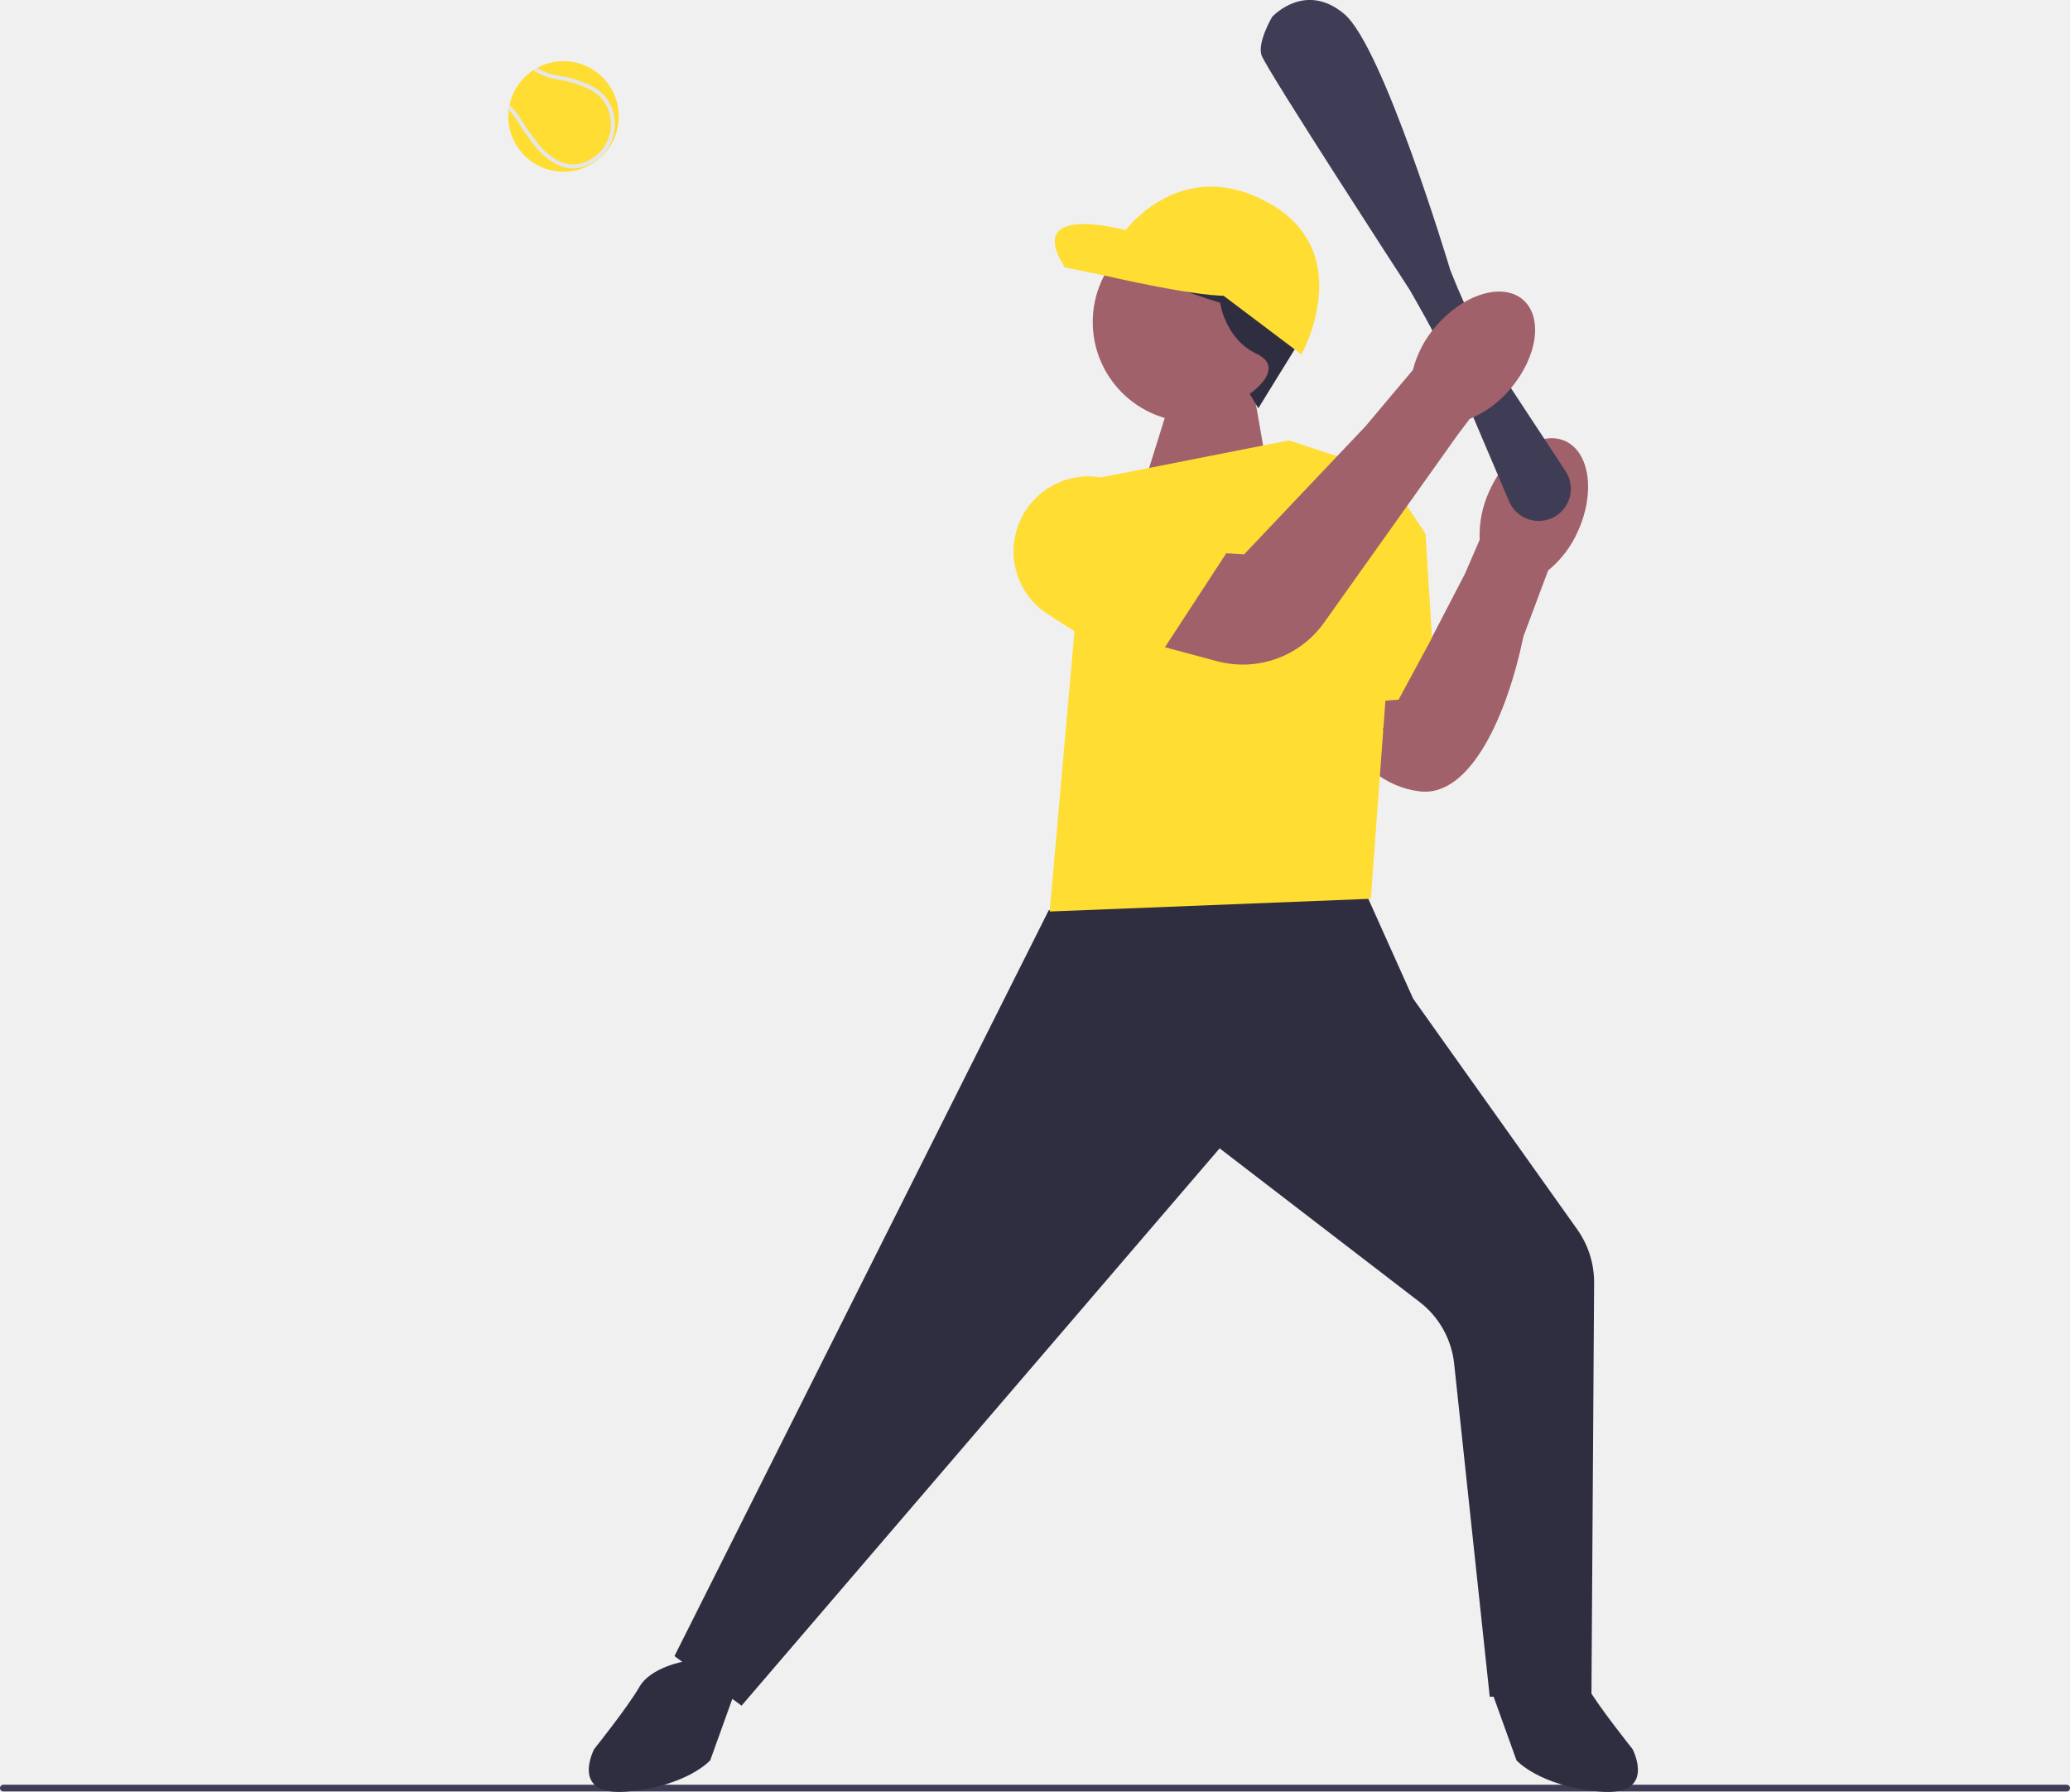
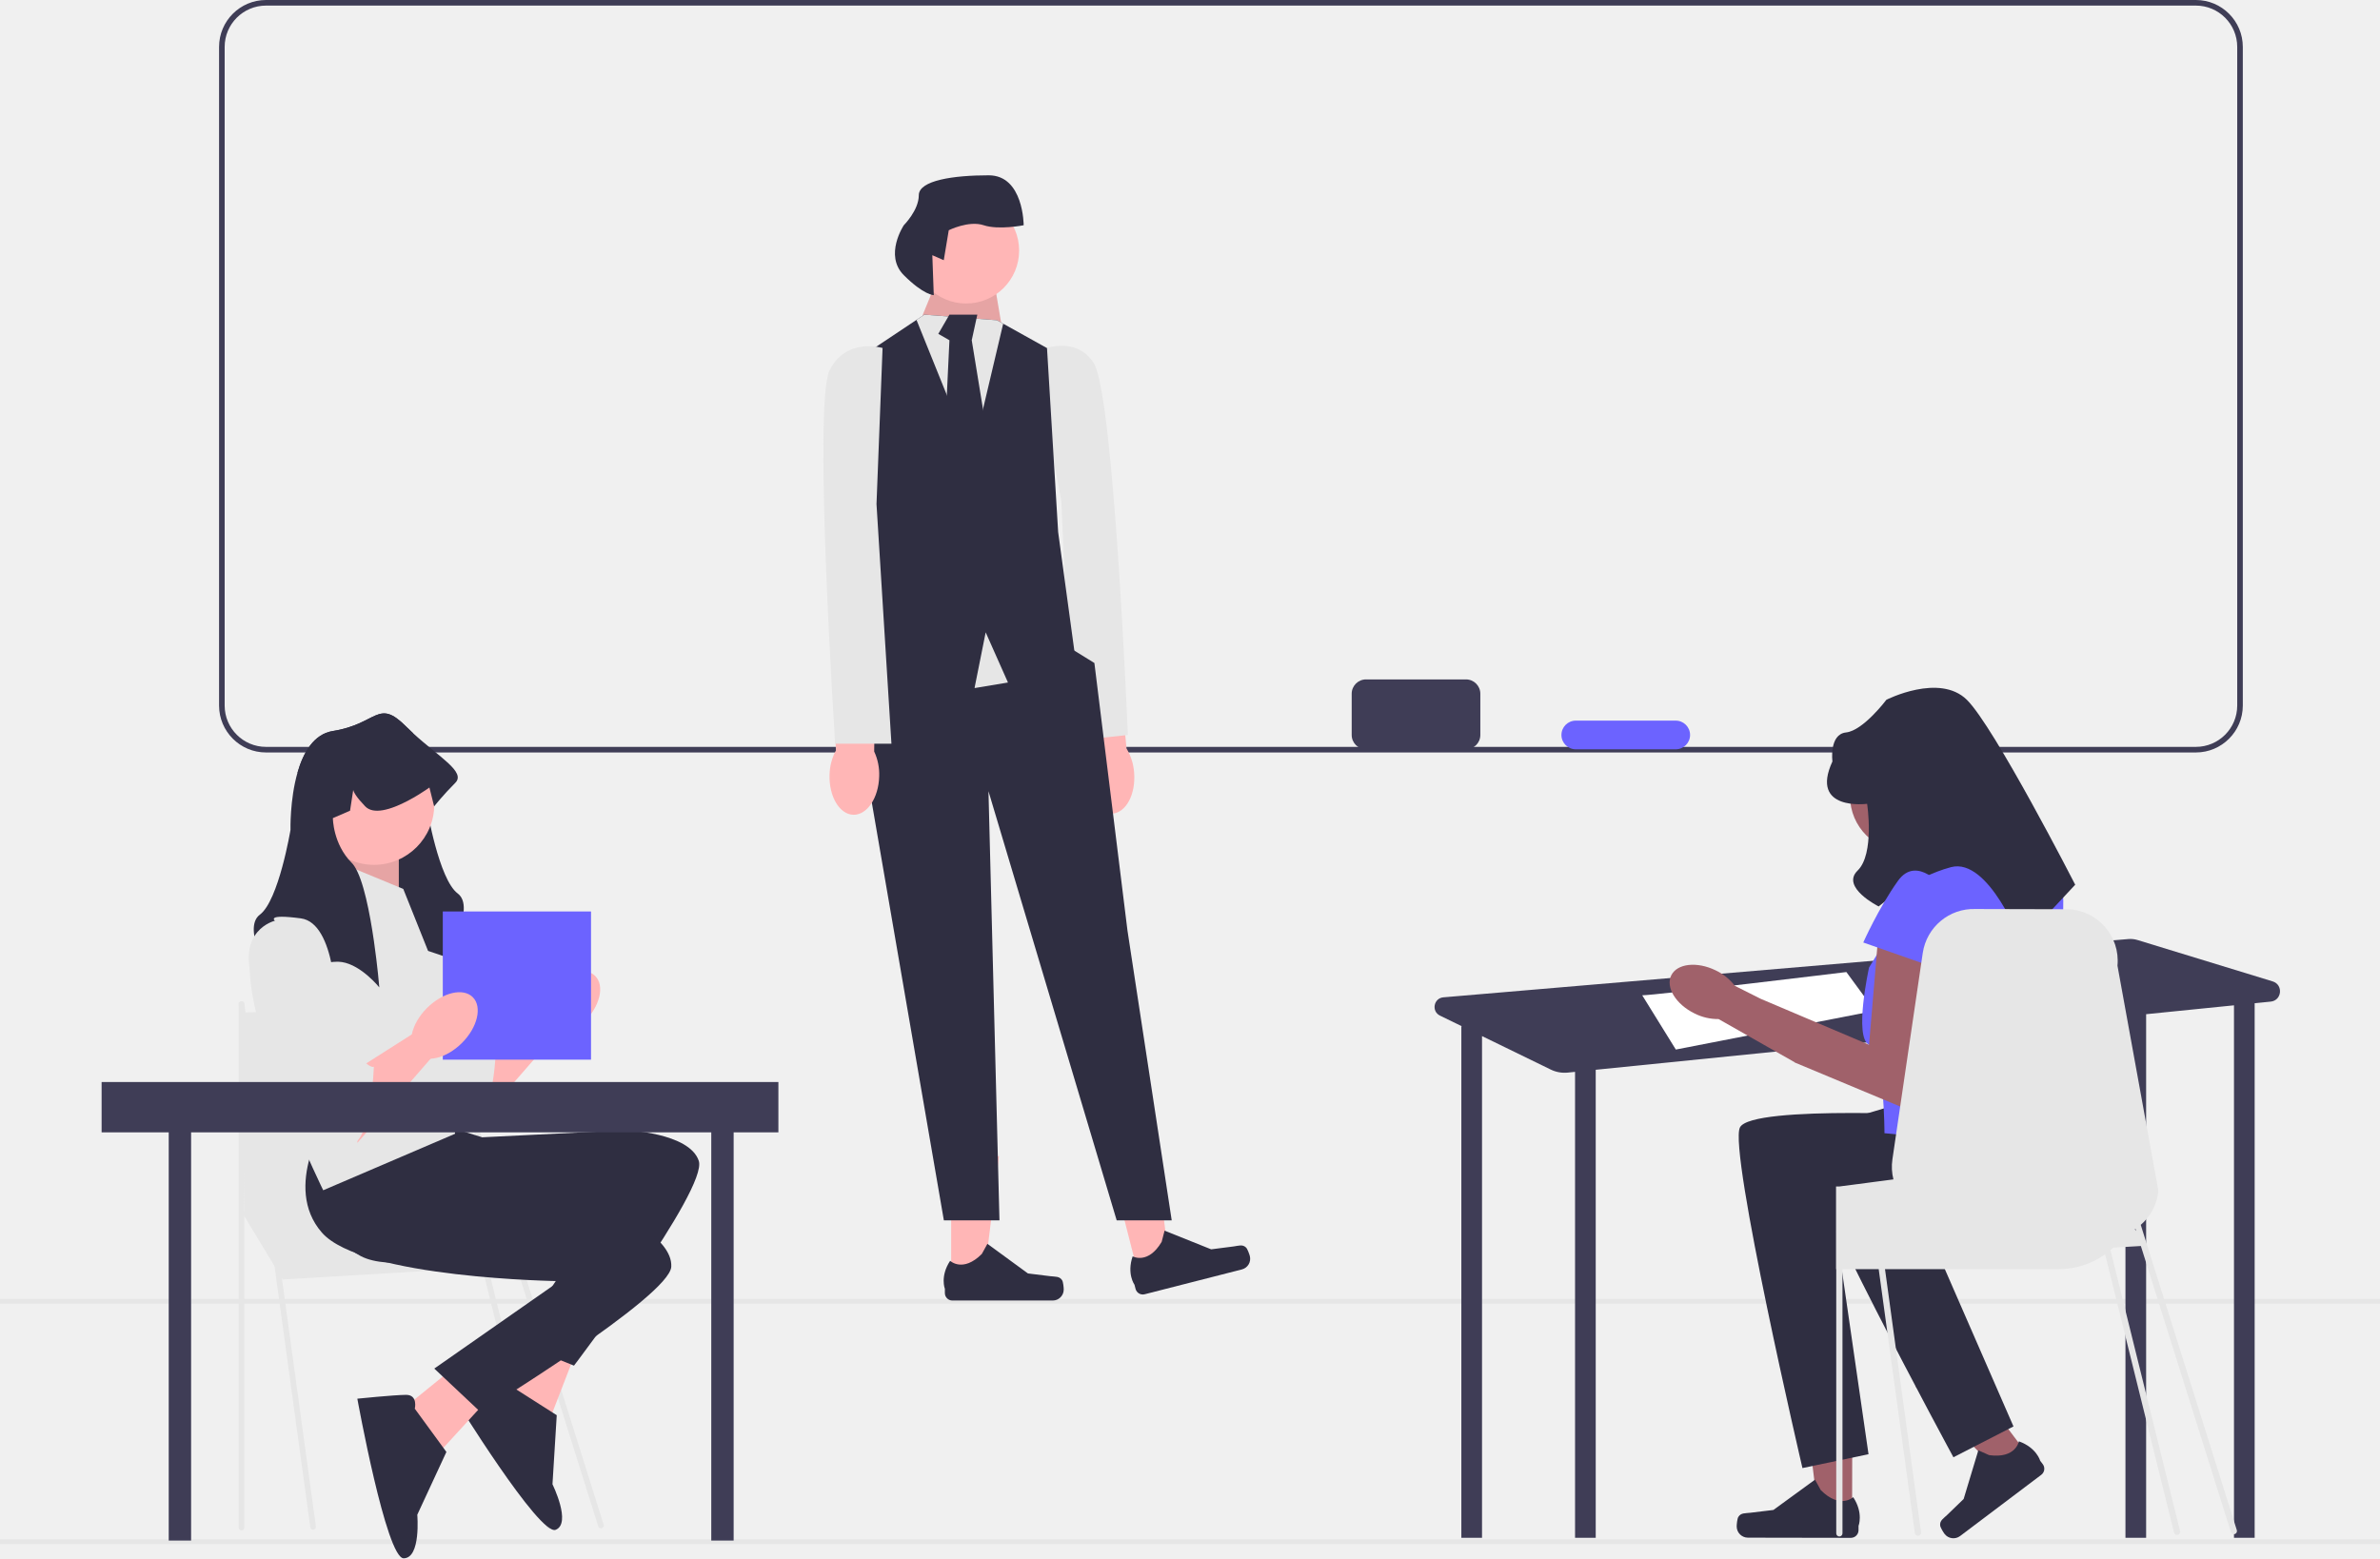
- <svg xmlns="http://www.w3.org/2000/svg" width="731.67" height="633.32" viewBox="0 0 731.67 633.32">
-   <path d="m0,631.95c0,.66.53,1.19,1.19,1.19h729.29c.66,0,1.19-.53,1.19-1.19s-.53-1.19-1.19-1.19H1.19c-.66,0-1.19.53-1.19,1.19Z" fill="#3f3d56" />
-   <polygon points="443.53 140.65 447.53 163.65 404.53 170.65 414.53 138.65 443.53 140.65" fill="#a0616a" />
-   <path d="m553.2,155.86c8.66,3.88,10.74,18.07,4.63,31.68-2.36,5.47-6.01,10.3-10.62,14.08l-8.73,23.3c-5.73,27.78-18.76,57.03-36.72,54.76-25.41-3.21-33.42-34.09-33.42-34.09l34.2-13.38,15.27-29.43,5.2-12.01c-.25-5.96.93-11.89,3.45-17.29,6.1-13.62,18.07-21.5,26.74-17.62h0Z" fill="#a0616a" />
-   <path d="m262.11,602.83l-23.71-17.53.19-.38,132.11-263.23.25-.04,106.38-18.06,22.16,49.35,57.94,81.47c3.99,5.61,6.08,12.22,6.03,19.11l-.94,145.12-35.95,1.03-.05-.46-12.54-117.33c-.91-8.55-5.35-16.46-12.17-21.7l-70.72-54.33-168.99,196.99h0Z" fill="#2f2e41" />
-   <path d="m242.03,587.15s-12,2-16,9-16,22-16,22c0,0-9,17,12,15s29-11,29-11l9-25-18-10h0Z" fill="#2f2e41" />
-   <path d="m545.03,587.15s12,2,16,9,16,22,16,22c0,0,9,17-12,15s-29-11-29-11l-9-25,18-10Z" fill="#2f2e41" />
-   <polygon points="384.53 169.65 455.53 155.65 495.53 168.65 484.53 317.65 371.03 322.15 384.53 169.65" fill="#ffdd32" />
-   <polygon points="488.41 165.32 503.87 188.68 507.46 246.27 461.53 249.76 462.77 175.14 488.41 165.32" fill="#ffdd32" />
-   <polygon points="530.91 221.37 512.33 213.99 488.7 257.76 510.28 268.52 530.91 221.37" fill="#a0616a" />
-   <path d="m543.87,184.12c-1.29,0-2.58-.22-3.82-.66-2.98-1.06-5.39-3.34-6.63-6.25l-14.1-33.12c-5.31-12.48-11.41-24.77-18.13-36.54l-2.94-5.16c-2.03-3.12-50-76.94-52.28-82.71-1.72-4.35,3.42-13.26,3.64-13.64l.06-.08c.11-.13,11.62-12.67,25.47-1.02,13.6,11.43,36.48,87.19,37.45,90.41l.62,1.56c5.64,14.26,12.78,27.99,21.21,40.8l18.95,28.8c1.76,2.68,2.31,6,1.51,9.1-.8,3.1-2.89,5.73-5.74,7.22-1.64.86-3.45,1.29-5.27,1.29h0Z" fill="#3f3d56" />
-   <path d="m417.43,194.66l22.33,1.25,42.89-45.25,16.76-19.92c1.47-5.78,4.3-11.12,8.25-15.58,9.75-11.3,23.47-15.43,30.66-9.23,7.19,6.2,5.12,20.38-4.63,31.68-3.83,4.57-8.71,8.15-14.21,10.45l-4.13,5.45-47.34,66.54c-8.54,12.01-23.64,17.44-37.88,13.62l-28.97-7.77,16.27-31.25Z" fill="#a0616a" />
-   <path d="m404.9,239.25l-34.45-22.13c-10.95-7.03-15.16-20.81-10.01-32.76,3.13-7.26,9.27-12.7,16.85-14.92,7.57-2.23,15.69-.98,22.25,3.44l33.83,22.77-28.47,43.6Z" fill="#ffdd32" />
+ <svg xmlns="http://www.w3.org/2000/svg" width="851.034" height="557.347" viewBox="0 0 851.034 557.347">
+   <path d="M785.204,269.129H95.109c-9.25,0-16.775-7.525-16.775-16.776V16.775c0-9.25,7.525-16.775,16.775-16.775H785.204c9.25,0,16.775,7.525,16.775,16.775V252.353c0,9.251-7.525,16.776-16.775,16.776ZM95.109,2c-8.147,0-14.775,6.628-14.775,14.775V252.353c0,8.147,6.628,14.776,14.775,14.776H785.204c8.147,0,14.775-6.629,14.775-14.776V16.775c0-8.147-6.628-14.775-14.775-14.775H95.109Z" fill="#3f3d56" />
+   <rect id="uuid-dac6dc9f-03bc-4283-a90c-97bcdcbf45dc" y="550.557" width="851.034" height="1.683" fill="#e6e6e6" />
+   <rect id="uuid-2f9646f7-bb94-4523-8d2e-fd8f0877664c" y="464.557" width="851.034" height="1.683" fill="#e6e6e6" />
  <g>
-     <circle cx="421.55" cy="113.81" r="35.3" fill="#a0616a" />
-     <path d="m444.77,144.28l-3.05-5.08s13.35-9,2.32-14.22c-11.03-5.22-12.77-17.99-12.77-17.99,0,0-32.22-9.28-30.48-16.25,1.74-6.97-3.19-11.9,4.93-14.8,8.13-2.9,44.4,0,48.47,8.41,4.06,8.42,8.13,31.63,6.1,34.83s-15.52,25.11-15.52,25.11Z" fill="#2f2e41" />
-     <path d="m435.62,104.37l-32.8-21.76s-42.37-13.05-26.41,11.9l13.5,2.76s36.71,8.56,45.71,7.1h0Z" fill="#ffdd32" />
-     <path d="m425.75,99.44l34.25,25.83s20.02-35.7-11.33-53.4c-31.35-17.7-51.22,10.02-51.22,10.02l8.27,8.85s20.03,8.7,20.03,8.7Z" fill="#ffdd32" />
+     <path id="uuid-bb35f39c-94aa-41c4-b5d9-34ca9a9e88f1-407" d="M387.84,277.792c.611,7.68,5.069,13.59,9.957,13.2,4.887-.39,8.353-6.931,7.74-14.613-.203-3.072-1.138-6.051-2.728-8.688l-3-32.507-15.225,1.733,4.574,31.863c-1.153,2.856-1.605,5.946-1.318,9.013Z" fill="#ffb6b6" />
+     <path d="M369.653,126.133s14.232-7.534,21.448,3.725c7.216,11.258,12.197,133.021,12.197,133.021l-20.002,2.135-3.792-85.803-9.852-53.078Z" fill="#e6e6e6" />
+     <g>
+       <polygon points="340.114 458.204 351.701 458.203 357.213 413.509 340.112 413.51 340.114 458.204" fill="#ffb6b6" />
+       <path d="M379.814,457.941h0c.361,.608,.551,2.569,.551,3.275h0c0,2.172-1.761,3.933-3.933,3.933h-35.885c-1.482,0-2.683-1.201-2.683-2.683v-1.494s-1.775-4.49,1.88-10.025c0,0,4.542,4.334,11.33-2.454l2.002-3.626,14.489,10.596,8.031,.989c1.757,.216,3.315-.034,4.218,1.489h0Z" fill="#2f2e41" />
+     </g>
+     <g>
+       <polygon points="407.168 456.286 418.395 453.417 412.674 408.749 396.104 412.983 407.168 456.286" fill="#ffb6b6" />
+       <path d="M445.568,446.205h0c.5,.499,1.17,2.352,1.345,3.037h0c.538,2.104-.733,4.246-2.837,4.784l-34.768,8.882c-1.436,.367-2.897-.5-3.264-1.935l-.37-1.448s-2.831-3.911-.66-10.178c0,0,5.474,3.074,10.37-5.182l1.042-4.009,16.661,6.681,8.026-1.03c1.756-.225,3.203-.853,4.456,.398l0-0Z" fill="#2f2e41" />
+     </g>
+     <polygon points="330.527 116.525 329.978 112.538 336.508 96.59 354.449 94.597 358.323 117.428 330.527 116.525" fill="#ffb6b6" />
+     <polygon points="330.527 116.525 329.978 112.538 336.508 96.59 354.449 94.597 358.323 117.428 330.527 116.525" opacity=".1" />
+     <polygon points="309.596 229.158 301.622 251.086 307.602 263.047 337.505 436.481 357.385 436.481 353.453 282.982 399.303 436.481 418.979 436.481 403.157 332.82 391.329 237.132 384.155 232.7 349.466 213.21 309.596 229.158" fill="#2f2e41" />
+     <polygon points="360.43 244.109 348.469 246.102 332.521 208.226 368.404 208.226 360.43 244.109" fill="#e6e6e6" />
+     <polygon points="384.352 234.141 360.43 244.109 352.456 226.167 348.469 246.102 306.605 232.626 312.586 208.226 306.605 128.486 327.717 114.412 330.527 112.538 356.443 114.532 358.715 115.768 374.384 124.499 378.371 190.285 384.352 234.141" fill="#2f2e41" />
+     <polygon points="358.715 115.768 347.472 163.372 327.717 114.412 330.527 112.538 356.443 114.532 358.715 115.768" fill="#e6e6e6" />
+     <polygon points="339.498 112.538 335.511 119.405 339.498 121.694 337.505 163.496 345.479 174.337 353.453 158.315 347.472 121.694 349.466 112.538 339.498 112.538" fill="#2f2e41" />
+     <circle cx="345.479" cy="89.613" r="18.938" fill="#ffb6b6" />
+     <path d="M333.376,91.274l4.092,1.786,1.786-10.715s7.143-3.572,12.501-1.786,14.287,0,14.287,0c0,0,0-17.858-12.501-17.858s-25.002,1.786-25.002,7.143-5.358,10.715-5.358,10.715c0,0-7.143,10.715,0,17.858,7.143,7.143,10.715,7.143,10.715,7.143l-.52-14.287Z" fill="#2f2e41" />
+     <path id="uuid-97233535-ec91-4408-928f-bf1e5273ca3e-408" d="M296.629,277.232c-.208,7.701,3.598,14.051,8.499,14.183s9.041-6.005,9.248-13.709c.125-3.076-.489-6.138-1.79-8.928l.468-32.642-15.323,.107,1.166,32.168c-1.45,2.717-2.227,5.742-2.268,8.822Z" fill="#ffb6b6" />
+     <path d="M315.586,124.462s-12.958-3.987-18.938,7.974c-5.98,11.961,1.994,133.564,1.994,133.564h20.115l-5.339-85.72,2.168-55.818Z" fill="#e6e6e6" />
  </g>
-   <path d="m179.66,41.15c0,10.78,8.74,19.53,19.53,19.53,5.28,0,10.07-2.1,13.58-5.51,3.67-3.55,5.94-8.52,5.94-14.02,0-10.78-8.74-19.53-19.52-19.53-3.38,0-6.55.86-9.32,2.36-.47.26-.93.54-1.38.84-4.22,2.76-7.29,7.11-8.38,12.2-.14.58-.24,1.17-.3,1.77-.1.77-.15,1.56-.15,2.36Z" fill="#ffdd32" />
-   <path d="m179.81,38.79c.31.34.63.71.98,1.13,1.18,1.42,1.65,2.19,2.31,3.26.57.93,1.29,2.09,2.7,4.05,2.91,4.04,4.37,6.07,6.64,7.91,2.24,1.81,5.03,4.07,9.22,4.36.29.02.58.02.86.02,5.07,0,8.77-3.05,10.18-4.42,3.69-3.6,4.46-7.97,4.62-9.68.13-1.38.31-6.22-2.86-10.57-2.8-3.84-6.67-5.21-10.42-6.55-2.45-.87-4.31-1.18-5.96-1.46-2.26-.38-4.2-.71-7.17-2.27-.41-.22-.75-.41-1.04-.59-.47.26-.93.54-1.38.84.07.04.15.09.23.14.39.23.87.51,1.53.86,3.17,1.67,5.32,2.04,7.59,2.42,1.67.28,3.4.57,5.73,1.4,3.7,1.32,7.2,2.56,9.74,6.05,2.88,3.95,2.71,8.34,2.6,9.59-.15,1.56-.85,5.53-4.2,8.8-1.35,1.31-5.01,4.34-9.95,4-3.75-.26-6.34-2.36-8.43-4.04-2.12-1.72-3.54-3.7-6.37-7.63-1.39-1.93-2.09-3.07-2.65-3.98-.66-1.07-1.18-1.92-2.42-3.41-.67-.81-1.26-1.46-1.78-2-.14.58-.24,1.17-.3,1.77,0,0,0,0,0,0Z" fill="#e6e6e6" />
+   <g>
+     <path d="M812.657,351.008l-48.322-14.792c-1.069-.327-2.19-.447-3.304-.352l-244.902,20.843c-3.492,.297-4.369,5.007-1.219,6.542l7.845,3.822h-.209v182.952h7.392v-179.452l24.586,11.978c1.881,.916,3.98,1.291,6.062,1.08l2.616-.264v166.659h7.392v-167.405l189.42-19.133v186.539h7.392v-187.285l31.416-3.173v190.459h7.392v-191.205l5.731-.579c4.024-.406,4.579-6.046,.712-7.229Z" fill="#3f3d56" />
+     <path d="M587.226,355.982c4.62,0,72.996-8.316,72.996-8.316l10.164,13.86-71.148,13.86-12.012-19.404Z" fill="#fff" />
+     <g>
+       <polygon points="662.269 542.917 650.39 542.895 644.818 497.064 662.35 497.096 662.269 542.917" fill="#a0616a" />
+       <path d="M621.57,542.577h0c-.371,.622-.57,2.633-.571,3.357h0c-.004,2.227,1.798,4.035,4.025,4.039l36.789,.063c1.519,.003,2.753-1.227,2.755-2.746l.003-1.532s1.828-4.6-1.909-10.281c0,0-4.665,4.435-11.611-2.536l-2.046-3.721-14.873,10.838-8.235,.999c-1.802,.219-3.398-.04-4.327,1.519h-0Z" fill="#2f2e41" />
+     </g>
+     <g>
+       <polygon points="726.027 521.605 716.655 528.674 684.925 495.887 698.759 485.453 726.027 521.605" fill="#a0616a" />
+       <path d="M693.757,545.615h0c.079,.712,1.122,2.414,1.553,2.986h0c1.325,1.757,3.824,2.107,5.581,.781l29.024-21.895c1.198-.904,1.437-2.609,.533-3.807l-.912-1.208s-1.304-4.715-7.637-6.961c0,0-1.03,6.277-10.661,4.928l-3.831-1.712-5.253,17.411-5.892,5.7c-1.289,1.247-2.702,1.995-2.504,3.778l-0,0Z" fill="#2f2e41" />
+     </g>
+     <path d="M701.2,284.74c0,10.955-8.881,19.835-19.835,19.835-10.955,0-19.835-8.881-19.835-19.835s8.881-19.835,19.835-19.835,19.835,8.881,19.835,19.835Z" fill="#a0616a" />
+     <path d="M699.331,399.107s-73.032-4.134-77.166,4.134,22.348,121.833,22.348,121.833l23.627-4.952-11.526-79.677s60.943,16.14,69.211-3.151c8.268-19.291,5.888-26.475,5.888-26.475l-32.382-11.713Z" fill="#2f2e41" />
+     <path d="M718.043,385.229s-71.524,15.333-73.323,24.4,53.781,111.581,53.781,111.581l21.475-11.025-32.192-73.789s63.042-.557,65.912-21.348c2.87-20.791-1.326-27.089-1.326-27.089l-34.327-2.729Z" fill="#2f2e41" />
+     <path d="M726.202,307.472h-34.362l-23.512,38.583s-5.512,24.933,0,27.624c5.512,2.691,5.512,31.628,5.512,31.628l57.874,5.512s8.268-86.811,5.512-95.079c-2.756-8.268-11.024-8.268-11.024-8.268Z" fill="#6c63ff" />
+     <path d="M671.772,332.965l-3.445,40.715-38.747-16.445-9.248-4.651c-1.811-2.362-4.162-4.256-6.855-5.523-6.697-3.264-13.807-2.455-15.884,1.805-2.077,4.261,1.667,10.36,8.363,13.622,2.658,1.341,5.599,2.025,8.576,1.996l27.058,15.368,.032-.06,.12,.214,42.432,17.722,9.763-53.449-22.165-11.315Z" fill="#a0616a" />
+     <path d="M667.638,287.492s-20.669,2.756-12.402-15.158c0,0-1.261-9.711,4.882-10.367s14.41-11.68,14.41-11.68c0,0,18.955-9.646,28.769,0,9.814,9.646,38.751,66.142,38.751,66.142l-19.291,20.669s-11.598-30.489-25.09-26.957c-13.493,3.532-25.894,14.062-25.894,14.062,0,0-13.693-6.853-7.535-12.825,6.157-5.973,3.401-23.886,3.401-23.886Z" fill="#2f2e41" />
+     <path d="M695.197,317.807s-9.646-12.402-16.536-2.756c-6.89,9.646-12.402,22.047-12.402,22.047l27.559,9.646,1.378-28.937Z" fill="#6c63ff" />
+     <path d="M799.836,547.279l-32.019-101.77,.005-0h.074l-.129-.166-.003-.004-2.281-7.249,.001-.001c3.474-2.994,5.84-7.272,6.311-12.197l-14.636-80.499c1.007-10.571-7.096-19.811-17.713-20.189l-33.024-.083c-9.388-.333-17.519,6.449-18.887,15.745l-.73,4.934-10.118,68.829c-.37,2.476-.222,4.916,.36,7.198l-7.281,.952-2.208,.296-8.732,1.137-.028,.009-1.09,.139h-1.183v29.568h.074v94.507c0,.61,.499,1.109,1.109,1.109,.619,0,1.118-.499,1.118-1.109v-94.507h12.954l12.927,94.396c.083,.554,.554,.961,1.109,.961,.046,0,.102,0,.148-.009,.61-.083,1.035-.647,.952-1.257l-12.881-94.091h62.157c6.172,0,11.891-1.959,16.547-5.312l24.645,99.535c.128,.504,.581,.838,1.078,.838,.091,0,.183-.011,.275-.034,.596-.152,.956-.758,.804-1.353l-24.883-100.497c.331-.276,.662-.57,.975-.873l9.893-.582,32.186,102.3c.149,.475,.588,.779,1.061,.779,.111,0,.223-.017,.334-.052,.586-.185,.912-.81,.728-1.396Zm-36.468-107.61c.083-.046,.157-.102,.231-.148l.001-0,.238,.756-.469-.607Z" fill="#e6e6e6" />
+   </g>
+   <g>
+     <g>
+       <polygon points="171.565 374.775 193.114 361.071 201.875 366.355 171.565 401.183 171.565 374.775" fill="#ffb6b6" />
+       <path d="M142.097,321.733s-14.313,3.368-7.577,22.732,28.626,59.778,35.361,57.252c6.736-2.526,7.577-27.784,7.577-27.784,0,0-.842,.842-4.21-2.526-3.368-3.368-3.368-1.83-3.368-5.546s-2.755-6.47-2.755-6.47l-3.139-6.507s0-30.31-12.629-31.994c-12.629-1.684-9.261,.842-9.261,.842Z" fill="#e6e6e6" />
+       <ellipse cx="202.717" cy="359.199" rx="14.313" ry="8.84" transform="translate(-194.6175 248.5495) rotate(-45)" fill="#ffb6b6" />
+     </g>
+     <g>
+       <polygon points="86.348 433.29 101.052 457.628 186.741 452.557 163.925 423.149 86.348 433.29" fill="#e6e6e6" />
+       <path d="M111.952,547.12c-.499,0-.934-.368-1.003-.876l-25.605-187.007c-.076-.555,.312-1.067,.867-1.142,.555-.08,1.066,.312,1.142,.867l25.605,187.007c.076,.555-.312,1.067-.867,1.142-.047,.006-.093,.009-.139,.009Z" fill="#e6e6e6" />
+       <path d="M86.348,547.358c-.56,0-1.014-.454-1.014-1.014v-187.209c0-.56,.454-1.014,1.014-1.014,.56,0,1.014,.454,1.014,1.014v187.209c0,.56-.454,1.014-1.014,1.014Z" fill="#e6e6e6" />
+       <path d="M214.882,546.613c-.431,0-.831-.277-.967-.71l-60.591-192.584c-.168-.534,.129-1.104,.663-1.272,.534-.167,1.104,.129,1.272,.663l60.591,192.584c.168,.534-.129,1.104-.663,1.272-.101,.032-.204,.047-.305,.047Z" fill="#e6e6e6" />
+       <path d="M196.374,546.85c-.453,0-.865-.305-.982-.764l-42.084-169.969c-.138-.543,.19-1.095,.733-1.233,.544-.137,1.095,.19,1.233,.733l42.084,169.969c.138,.543-.19,1.095-.733,1.233-.084,.021-.168,.031-.251,.031Z" fill="#e6e6e6" />
+       <polygon points="86.348 362.117 156.573 361.037 169.502 434.811 87.362 434.811 86.348 362.117" fill="#e6e6e6" />
+     </g>
+     <g>
+       <polygon points="194.266 470.597 176.568 501.755 197.117 506.279 205.684 484.118 194.266 470.597" fill="#ffb6b6" />
+       <path d="M182.925,495.873s-.688-5.081-4.731-3.469-15.711,7.605-15.711,7.605c0,0,30.434,49.451,36.209,47.147,5.776-2.304-1.138-16.282-1.138-16.282l1.526-24.709-16.155-10.293Z" fill="#2f2e41" />
+       <path d="M115.997,410.136s-6.315,29.047,13.05,39.15c19.365,10.103,85.457-14.734,85.457-14.734l-30.31,45.415,21.049,8.469s47.991-63.146,44.623-73.249c-3.368-10.103-26.1-10.945-26.1-10.945l-51.358,2.526-13.471-4.21-42.939,7.577Z" fill="#2f2e41" />
+     </g>
+     <g>
+       <polygon points="168.084 484.425 140.261 507.008 157.755 518.699 173.798 501.174 168.084 484.425" fill="#ffb6b6" />
+       <path d="M148.322,503.842s1.208-4.983-3.144-4.952-17.402,1.367-17.402,1.367c0,0,10.353,57.135,16.571,57.091,6.218-.044,4.865-15.58,4.865-15.58l10.412-22.459-11.302-15.466Z" fill="#2f2e41" />
+       <path d="M117.181,399.629s-16.451,24.758-2.091,41.215c14.361,16.457,84.96,17.372,84.96,17.372l-44.758,31.272,16.524,15.548s67.678-41.354,68.218-51.99c.54-10.636-20.328-19.692-20.328-19.692l-48.757-16.336-11.016-8.823-42.753-8.567Z" fill="#2f2e41" />
+     </g>
+     <path d="M159.443,342.284s-15.997-5.894-23.574-5.894c-.724,0-1.44,.084-2.155,.236-4.85,1.027-9.312,5.195-11.45,7.468-.834,.892-1.313,1.49-1.313,1.49,0,0,.051-.581,.152-1.6,.497-5.355,2.332-22.926,5.624-34.174,1.179-4.016,2.534-7.224,4.092-8.781,3.629-3.637,5.304-7.998,6.079-11.248,.657-2.787,.657-4.749,.657-4.749l-6.138-2.644-1.137-7.426c-.202,.876-1.137,2.585-4.277,5.86-.269,.278-.564,.514-.876,.716-4.53,2.846-13.766-2.105-18.742-5.22,2.071-7.199,5.826-13.783,12.646-14.86,15.997-2.526,15.997-11.787,26.1-1.684,.834,.834,1.675,1.633,2.517,2.408,3.233,6.18,4.412,14.465,4.833,20.223,.303,4.033,.227,6.837,.227,6.837,0,0,4.21,25.258,10.945,30.31,6.736,5.052-4.21,22.732-4.21,22.732Z" fill="#2f2e41" />
+     <polygon points="128.292 301.871 116.915 318.558 142.605 325.446 142.605 301.871 128.292 301.871" fill="#ffb6b6" />
+     <polygon points="128.292 301.871 116.915 318.558 142.605 325.446 142.605 301.871 128.292 301.871" opacity=".1" />
+     <path d="M144.202,317.944l-24.416-10.103s-32.836,14.313-30.31,42.097c2.526,27.784,26.1,75.775,26.1,75.775l47.149-20.207-5.052-53.884-13.471-33.678Z" fill="#e6e6e6" />
+     <circle cx="133.734" cy="287.78" r="21.541" fill="#ffb6b6" />
+     <path d="M162.811,279.981c-4.21,4.21-7.577,8.419-7.577,8.419l-1.684-6.736s-.387,.286-1.069,.741c-2.669,1.819-9.834,6.39-15.584,7.375-2.559,.438-4.833,.16-6.315-1.381-3.14-3.275-4.075-4.984-4.277-5.86l-1.137,7.426-6.138,2.644s0,9.244,6.736,15.997c.328,.328,.648,.732,.96,1.204,3.216,4.85,5.523,16.721,6.988,26.816,1.297,8.975,1.92,16.536,1.92,16.536,0,0-6.373-7.982-13.37-9.068-.387-.059-.775-.101-1.162-.109-.126-.017-.261-.017-.387-.017-7.577,0-23.574,5.894-23.574,5.894,0,0-10.945-17.681-4.21-22.732,6.736-5.052,10.945-30.31,10.945-30.31,0,0-.278-10.811,2.509-20.501,2.071-7.199,5.826-13.783,12.646-14.86,15.997-2.526,15.997-11.787,26.1-1.684,.834,.834,1.675,1.633,2.517,2.408,9.413,8.655,19.028,13.934,15.163,17.799Z" fill="#2f2e41" />
+     <rect x="60.334" y="393" width="8" height="158" fill="#3f3d56" />
+     <rect x="254.334" y="393" width="8" height="158" fill="#3f3d56" />
+     <rect x="158.334" y="326" width="53" height="53" fill="#6c63ff" />
+     <g>
+       <polygon points="127.784 382.352 149.333 368.648 158.094 373.933 127.784 408.761 127.784 382.352" fill="#ffb6b6" />
+       <path d="M98.316,329.31s-14.313,3.368-7.577,22.732c6.736,19.365,28.626,59.778,35.361,57.252,6.736-2.526,7.577-27.784,7.577-27.784,0,0-.842,.842-4.21-2.526-3.368-3.368-3.368-1.83-3.368-5.546s-2.755-6.47-2.755-6.47l-3.139-6.507s0-30.31-12.629-31.994c-12.629-1.684-9.261,.842-9.261,.842Z" fill="#e6e6e6" />
+       <ellipse cx="158.936" cy="366.776" rx="14.313" ry="8.84" transform="translate(-212.7987 219.8111) rotate(-45)" fill="#ffb6b6" />
+     </g>
+     <rect x="36.334" y="387" width="242" height="18" fill="#3f3d56" />
+   </g>
+   <rect x="483.334" y="243" width="46" height="25" rx="5.13" ry="5.13" fill="#3f3d56" />
+   <rect x="558.334" y="257.74" width="46" height="10.26" rx="5.13" ry="5.13" fill="#6c63ff" />
</svg>
